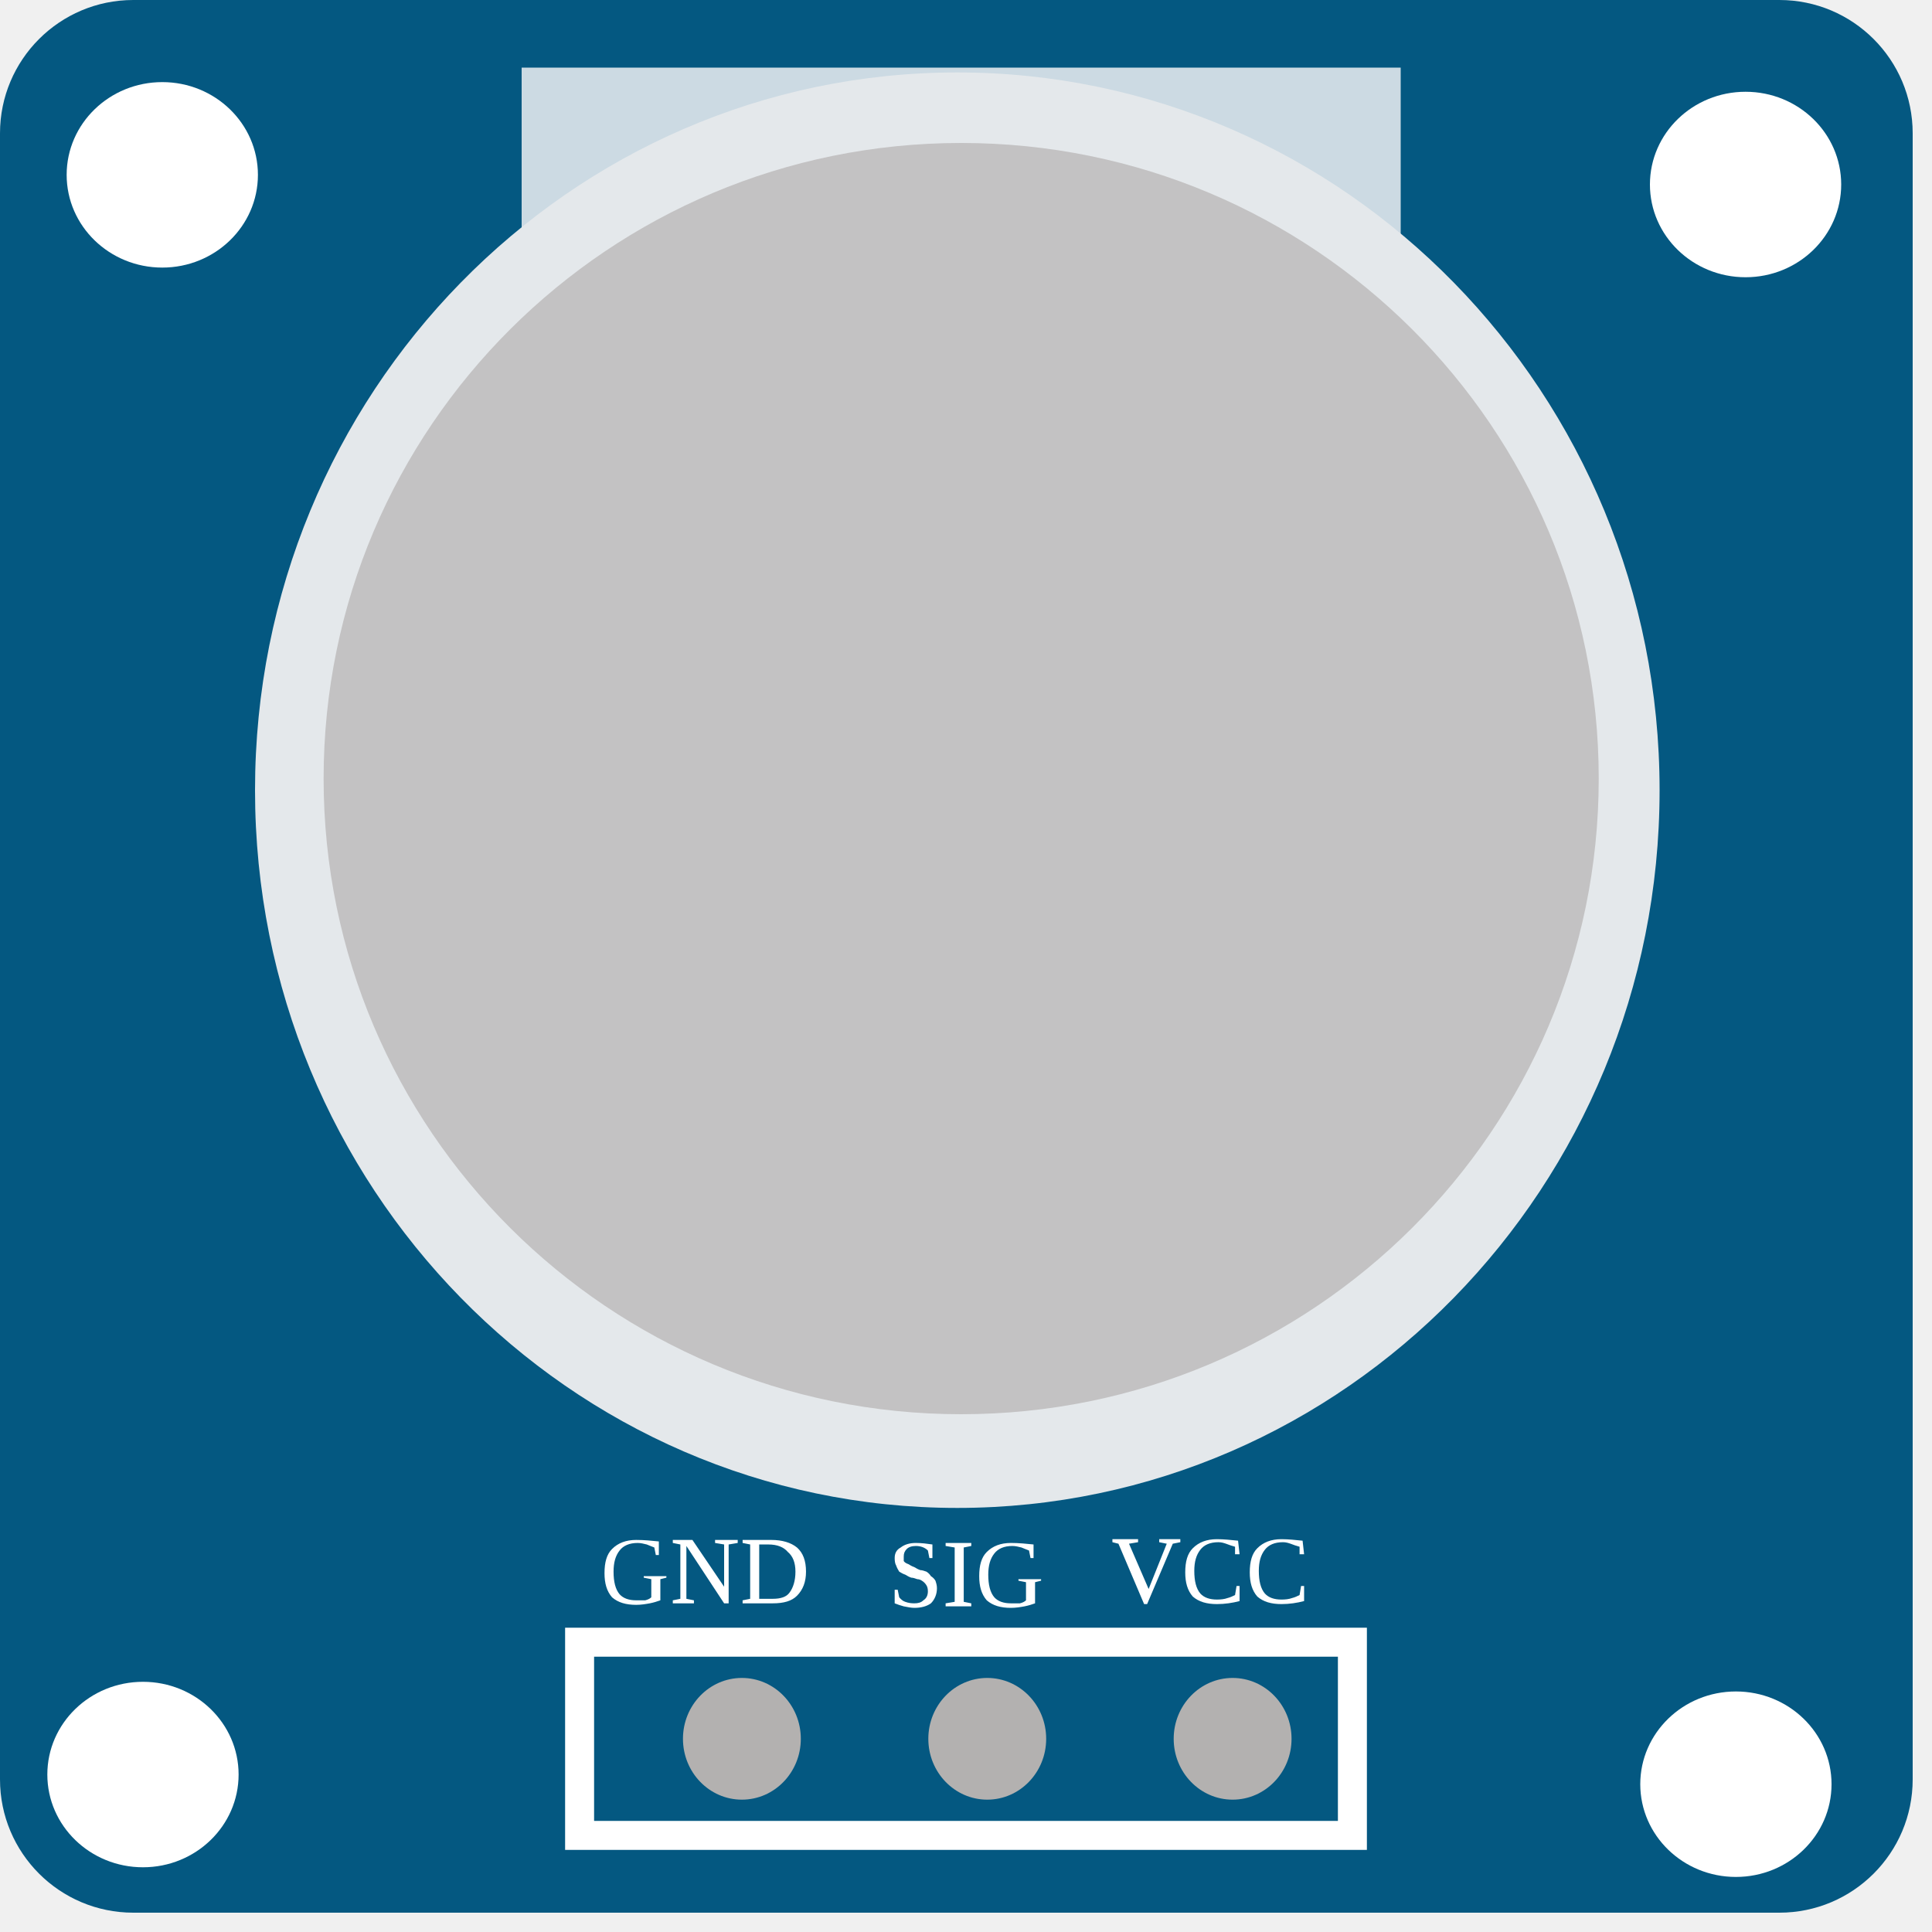
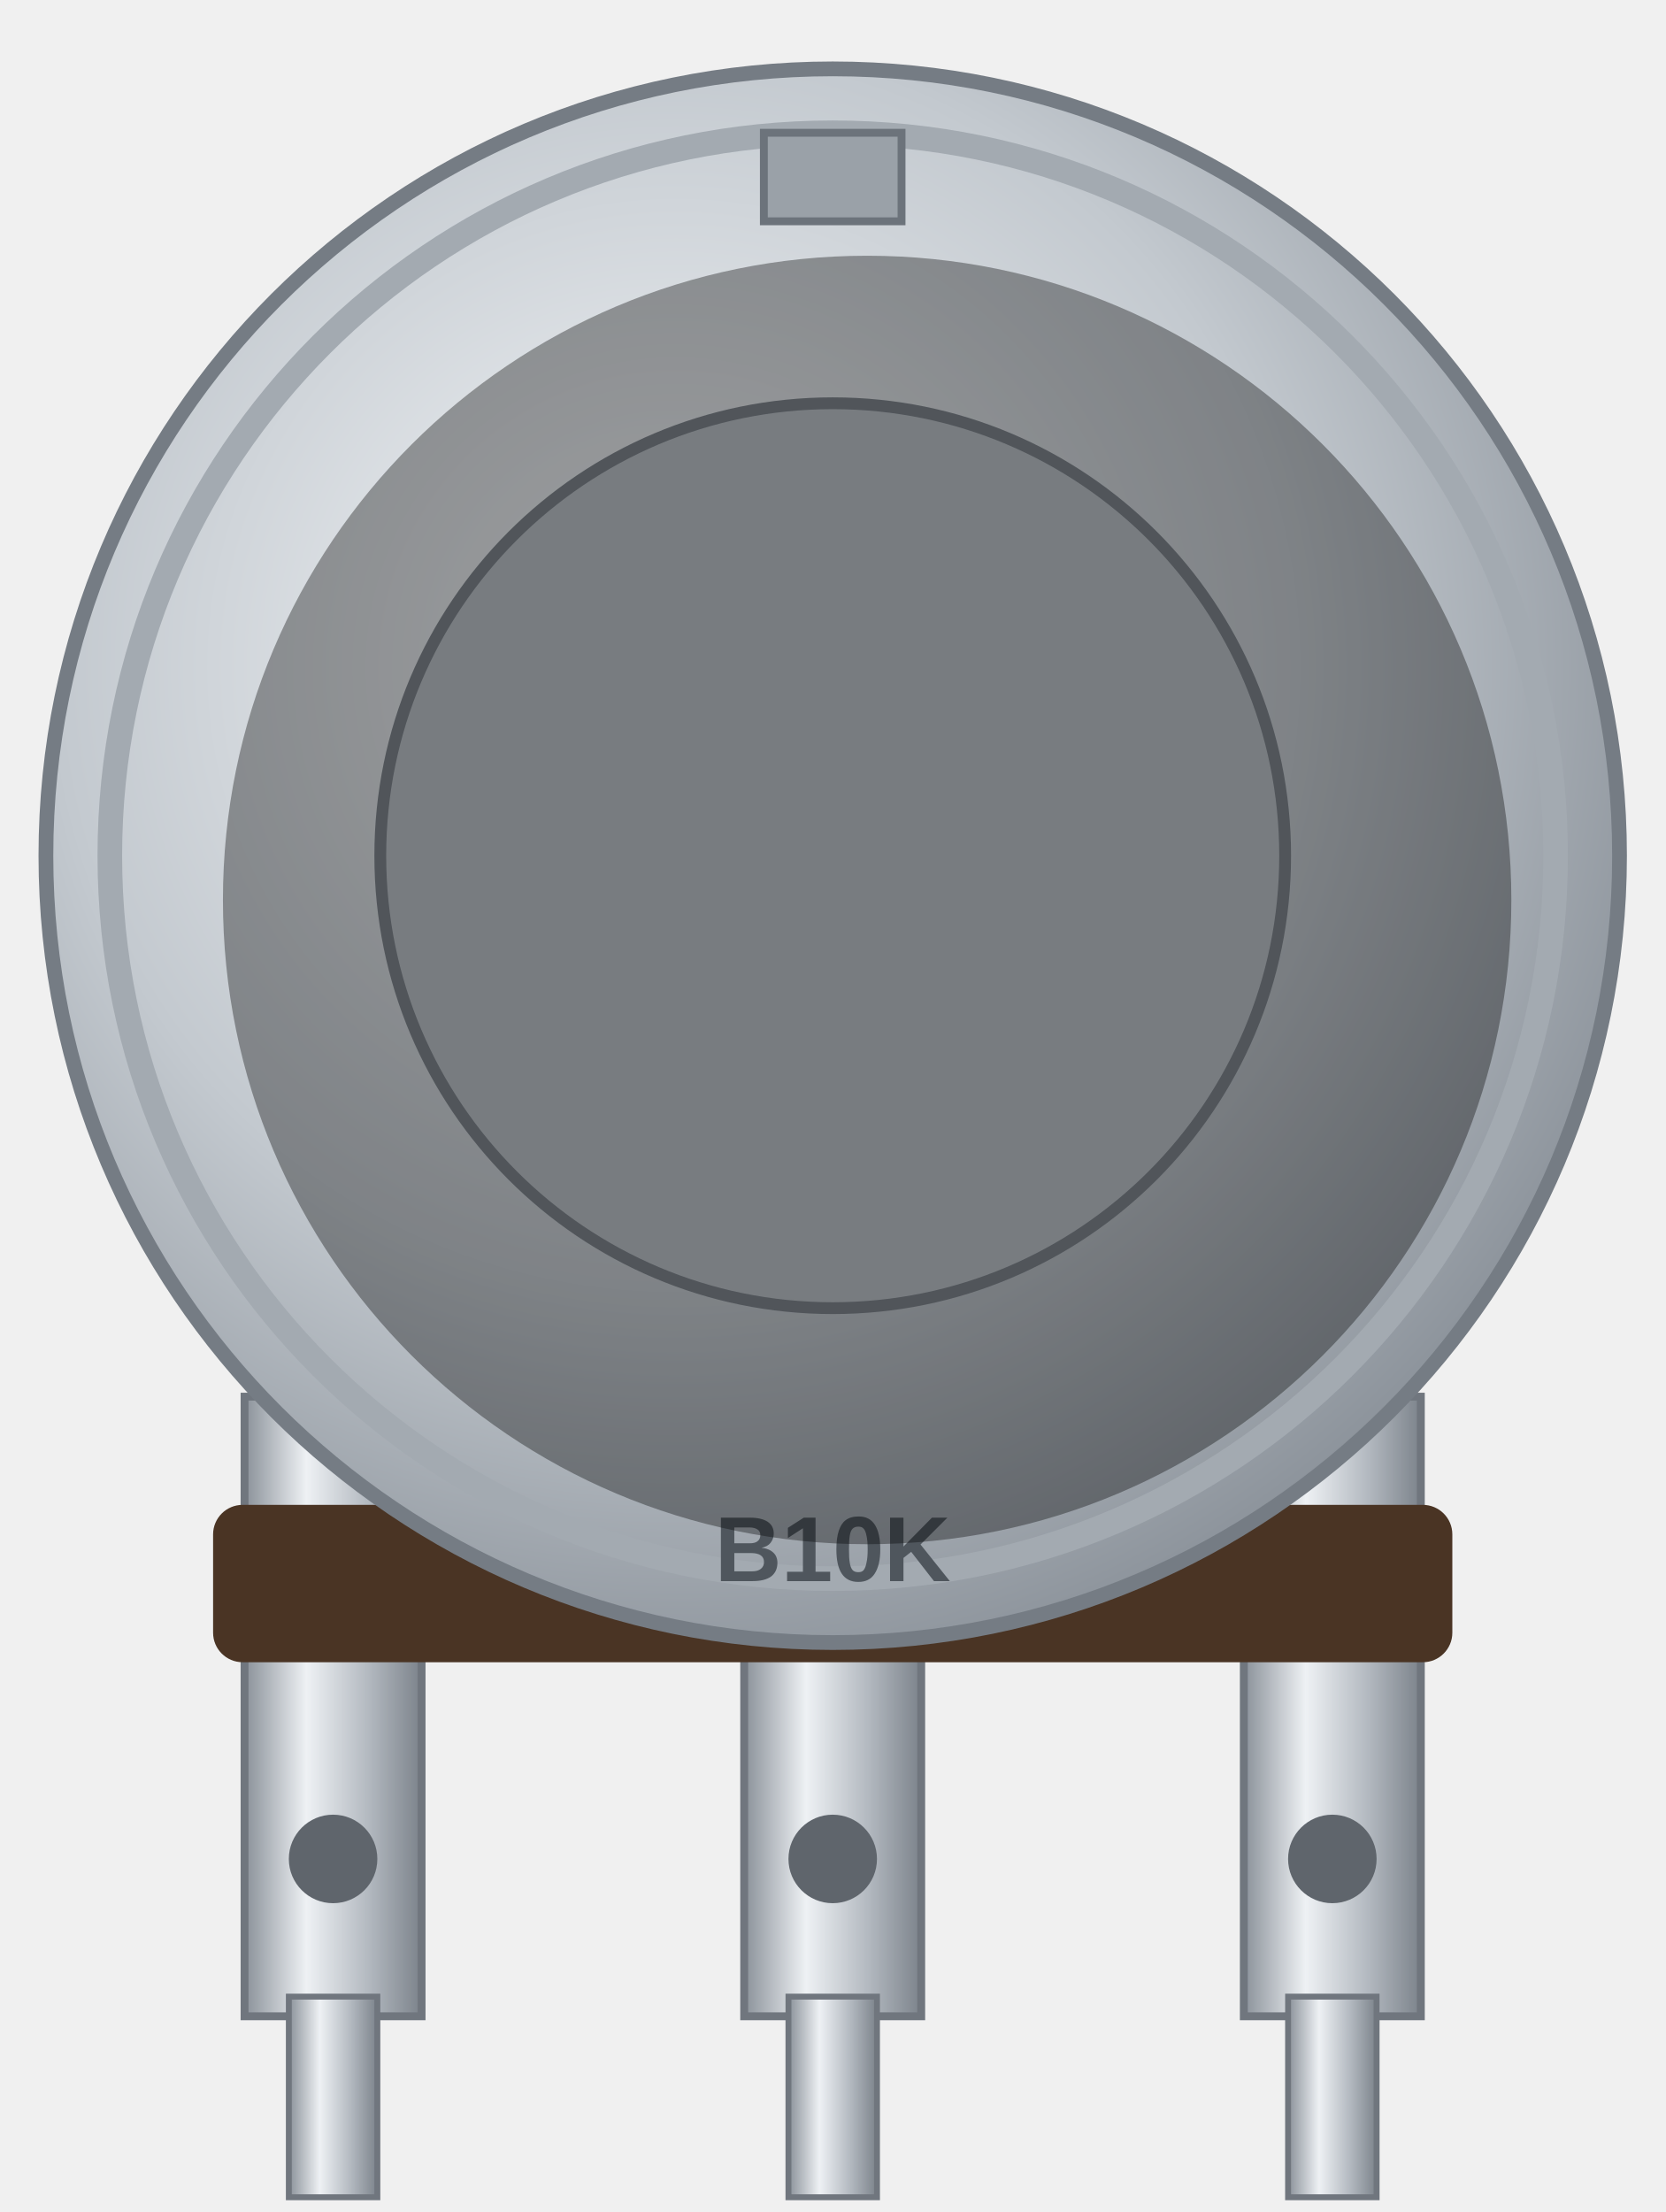
- <svg xmlns="http://www.w3.org/2000/svg" role="slider" width="20mm" height="20mm" version="1.1" viewBox="0 0 20 20" style="--knob-angle:-135deg;">
+ <svg xmlns="http://www.w3.org/2000/svg" version="1.1" width="64px" height="85px" viewBox="0 0 64 85">
  <defs>
-     <filter id="outline">
-       <fedropshadow id="glow" dx="0" dy="0" stdDeviation="0.5" flood-color="cyan" />
-     </filter>
+     <linearGradient id="luz" x1="0" y1="0" x2="0" y2="1">
+       <stop offset="0" stop-color="#ffffff" stop-opacity="0.16" />
+       <stop offset="0.45" stop-color="#ffffff" stop-opacity="0" />
+       <stop offset="1" stop-color="#000000" stop-opacity="0.22" />
+     </linearGradient>
+     <linearGradient id="metal" x1="0" y1="0" x2="0" y2="1">
+       <stop offset="0" stop-color="#f4f6f8" />
+       <stop offset="0.5" stop-color="#b9bfc6" />
+       <stop offset="1" stop-color="#868d95" />
+     </linearGradient>
+     <linearGradient id="metal-h" x1="0" y1="0" x2="1" y2="0">
+       <stop offset="0" stop-color="#8a9199" />
+       <stop offset="0.35" stop-color="#eef1f4" />
+       <stop offset="0.7" stop-color="#b3b9c0" />
+       <stop offset="1" stop-color="#7c838b" />
+     </linearGradient>
+     <radialGradient id="lata" cx="0.4" cy="0.38" r="0.66">
+       <stop offset="0" stop-color="#f6f8fa" />
+       <stop offset="0.6" stop-color="#c3c9cf" />
+       <stop offset="1" stop-color="#8c939b" />
+     </radialGradient>
+     <linearGradient id="plastico" x1="0" y1="0" x2="0" y2="1">
+       <stop offset="0" stop-color="#3a3c40" />
+       <stop offset="1" stop-color="#16171a" />
+     </linearGradient>
+     <linearGradient id="ouro" x1="0" y1="0" x2="0" y2="1">
+       <stop offset="0" stop-color="#f4dc8c" />
+       <stop offset="1" stop-color="#b88a2c" />
+     </linearGradient>
+     <radialGradient id="cupula" cx="0.36" cy="0.3" r="0.78">
+       <stop offset="0" stop-color="#ffffff" stop-opacity="0.6" />
+       <stop offset="0.32" stop-color="#ffffff" stop-opacity="0.1" />
+       <stop offset="1" stop-color="#000000" stop-opacity="0.32" />
+     </radialGradient>
+     <radialGradient id="borda-capa" cx="0.5" cy="0.5" r="0.5">
+       <stop offset="0.72" stop-color="#000000" stop-opacity="0" />
+       <stop offset="1" stop-color="#000000" stop-opacity="0.45" />
+     </radialGradient>
+     <linearGradient id="aco" x1="0" y1="0" x2="1" y2="1">
+       <stop offset="0" stop-color="#eef1f3" />
+       <stop offset="0.5" stop-color="#c3c9cf" />
+       <stop offset="1" stop-color="#959ca4" />
+     </linearGradient>
+     <radialGradient id="knob" cx="0.4" cy="0.35" r="0.7">
+       <stop offset="0" stop-color="#4a4d52" />
+       <stop offset="0.7" stop-color="#202124" />
+       <stop offset="1" stop-color="#0d0e10" />
+     </radialGradient>
+     <radialGradient id="cromo" cx="0.38" cy="0.32" r="0.8">
+       <stop offset="0" stop-color="#fbfcfd" />
+       <stop offset="0.45" stop-color="#c9ced4" />
+       <stop offset="0.8" stop-color="#8e959d" />
+       <stop offset="1" stop-color="#b7bdc3" />
+     </radialGradient>
  </defs>
-   <rect x=".15" y=".15" width="19.5" height="19.5" ry="1.23" fill="#045881" stroke="#045881" stroke-width=".30" />
-   <rect x="5.4" y=".70" width="9.1" height="1.9" fill="#ccdae3" stroke-width=".15" />
-   <ellipse id="knob" rx="7.27" ry="7.43" fill="#e4e8eb" stroke-width=".15" cx="9.91" cy="8.18" />
-   <rect x="6" y="17" width="8" height="2" fill-opacity="0" stroke="#fff" stroke-width=".30" />
-   <g stroke-width=".15">
-     <text x="6.21" y="16.6" font-size="1px" fill="#ffffff" letter-spacing="0px">GND</text>
-     <text x="9.2" y="16.63" font-size="1px" fill="#ffffff" letter-spacing="0px">SIG</text>
-     <text x="11.5" y="16.59" font-size="1px" fill="#ffffff" letter-spacing="0px">VCC</text>
-   </g>
-   <g fill="#fff" stroke-width=".15">
-     <ellipse cx="1.68" cy="1.81" rx=".99" ry=".96" />
-     <ellipse cx="1.48" cy="18.37" rx=".99" ry=".96" />
-     <ellipse cx="17.97" cy="18.47" rx=".99" ry=".96" />
-     <ellipse cx="18.07" cy="1.91" rx=".99" ry=".96" />
-   </g>
-   <g fill="#b3b1b0" stroke-width=".15">
-     <ellipse cx="7.68" cy="18" rx=".61" ry=".63" />
-     <ellipse cx="10.22" cy="18" rx=".61" ry=".63" />
-     <ellipse cx="12.76" cy="18" rx=".61" ry=".63" />
-   </g>
-   <ellipse cx="9.95" cy="8.06" rx="6.60" ry="6.58" fill="#c3c2c3" stroke-width=".15" />
-   <rect x="0" y="9.5" width="1" height="1" fill="none" id="firefox-workaround" />
+   <rect x="9.398" y="53.669" width="6.803" height="23.811" fill="url(#metal-h)" stroke="#70767e" stroke-width="0.302" />
+   <rect x="11.099" y="76.724" width="3.402" height="7.709" fill="url(#metal-h)" stroke="#70767e" stroke-width="0.227" />
+   <circle cx="12.8" cy="71.433" r="1.701" fill="#5f656c" />
+   <rect x="28.598" y="53.669" width="6.803" height="23.811" fill="url(#metal-h)" stroke="#70767e" stroke-width="0.302" />
+   <rect x="30.299" y="76.724" width="3.402" height="7.709" fill="url(#metal-h)" stroke="#70767e" stroke-width="0.227" />
+   <circle cx="32" cy="71.433" r="1.701" fill="#5f656c" />
+   <rect x="47.798" y="53.669" width="6.803" height="23.811" fill="url(#metal-h)" stroke="#70767e" stroke-width="0.302" />
+   <rect x="49.499" y="76.724" width="3.402" height="7.709" fill="url(#metal-h)" stroke="#70767e" stroke-width="0.227" />
+   <circle cx="51.2" cy="71.433" r="1.701" fill="#5f656c" />
+   <rect x="8.189" y="57.827" width="47.622" height="6.047" rx="1.134" fill="#4a3424" />
+   <circle cx="32" cy="32.882" r="30.236" fill="url(#lata)" stroke="#757c84" stroke-width="0.567" />
+   <circle cx="32" cy="32.882" r="27.78" fill="none" stroke="#a3aab1" stroke-width="0.945" />
+   <circle cx="32" cy="32.882" r="17.386" fill="#b9bfc5" stroke="#7c838b" stroke-width="0.454" />
+   <rect x="29.354" y="5.102" width="5.291" height="3.402" fill="#9aa1a8" stroke="#6c737b" stroke-width="0.302" />
+   <text transform="translate(32 59.339) rotate(0)" x="0" y="1.417" font-family="Arial" font-weight="bold" font-size="3.543" fill="#4f565d" text-anchor="middle">B10K</text>
+   <circle cx="33.323" cy="34.583" r="24.756" fill="#000000" fill-opacity="0.35" />
</svg>
